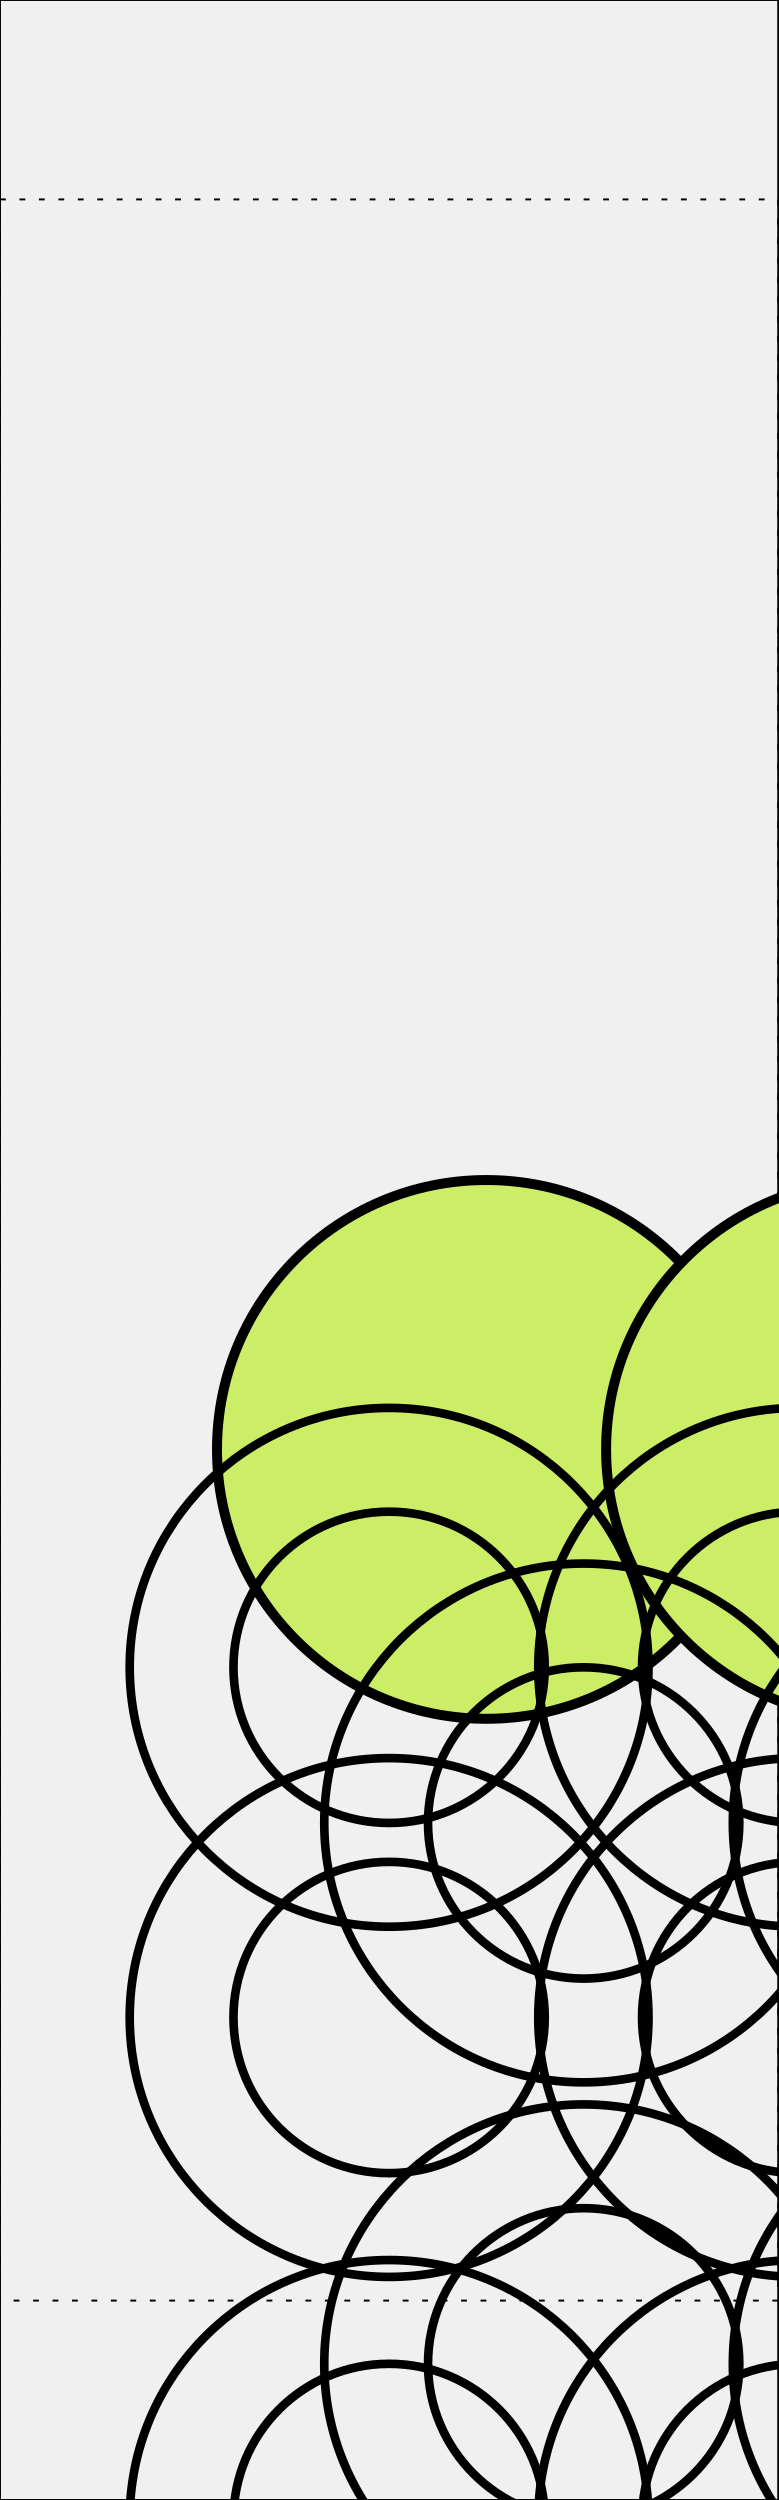
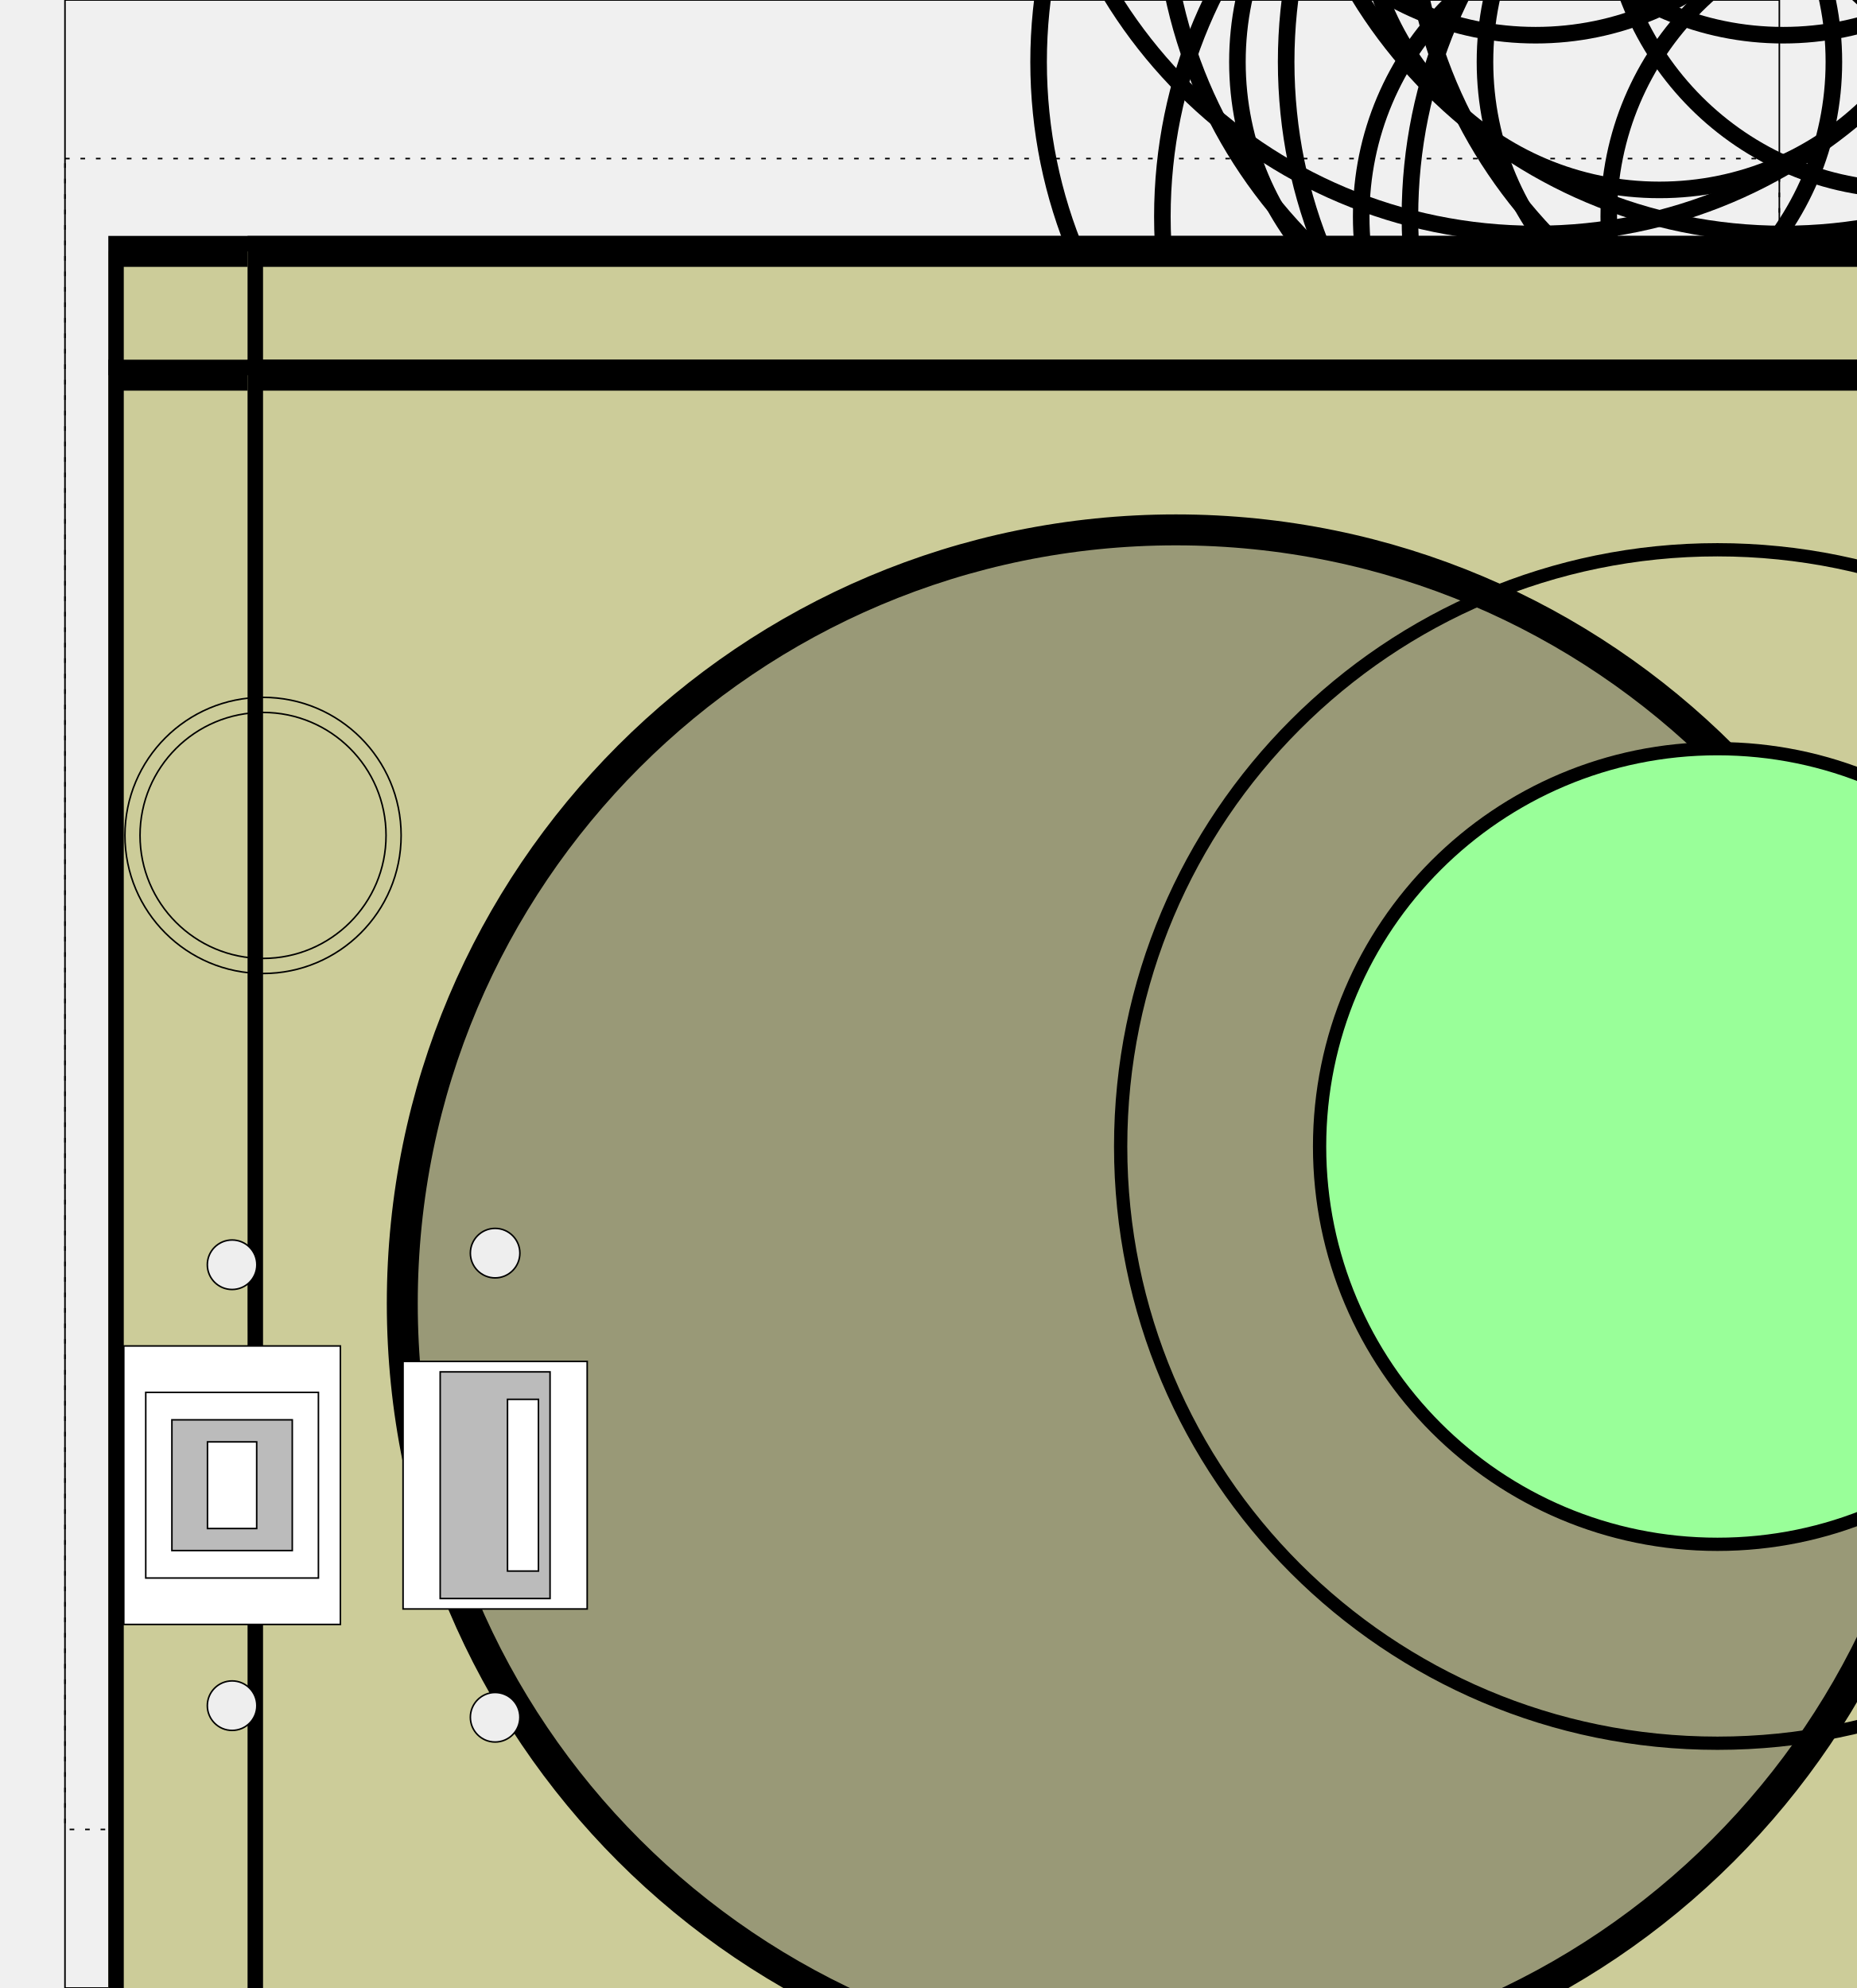
- <svg xmlns="http://www.w3.org/2000/svg" viewBox="0 0 40 128.5">
+ <svg xmlns="http://www.w3.org/2000/svg" viewBox="-75 0 120 128.5" overflow="visible">
  <style>
        rect, circle {
            fill: none;
            stroke: black;
            stroke-width: 0.1;
        }
        g.hide rect {
            visibility: hidden;
        }
        g.hide rect.keep {
            visibility: visible;
        }
    </style>
  <g class="xhide">
    <defs>
      <symbol id="Thoniconn-vertical" width="9" height="12" viewBox="-4.5 -6 9 12">
        <circle r="3" />
        <circle r="1.8" />
      </symbol>
      <symbol id="Thoniconn-vertical-ud" width="9" height="12" viewBox="-4.5 -6 9 12">
        <circle r="3" />
        <circle r="1.8" />
      </symbol>
      <symbol id="Thoniconn-horizontal" height="9" width="12" viewBox="-6 -4.5 12 9">
        <circle r="3" />
        <circle r="1.8" />
      </symbol>
      <symbol id="RGBled" height="7.8" width="7.8" viewBox="-3.9 -3.9 7.8 7.8">
        <circle r="2.7" style="fill:#CE6" />
      </symbol>
+       <symbol id="SongHuei" height="12.5" width="10.6" viewBox="-5.3 -5.5 10.6 12.5">
+         <circle r="3.2" />
+         <circle r="3.0" />
+       </symbol>
+       <symbol id="oled091" height="21.844" width="33.02" viewBox="0 0 21.844 33.02">
+         <circle cx="2.54" cy="2.54" r="1.27" />
+         <circle cx="30.48" cy="2.54" r="1.27" />
+         <circle cx="2.54" cy="19.304" r="1.27" />
+         <circle cx="30.48" cy="19.304" r="1.27" />
+         <rect x="2.54" y="5.207" width="29.972" height="11.43" style="fill:#444" />
+       </symbol>
+       <symbol id="SMDtact" height="6" width="6" viewBox="-3 -3 6 6">
+         <rect x="-3" y="-3" width="6" height="6" style="fill:#CC9" />
+         <circle r="2.5" style="fill:#997" />
+       </symbol>
+       <symbol id="Deltron" height="17.9" width="17.9" viewBox="-8.93 -8.93 17.9 17.9">
+         <circle r="7.95" />
+         <circle r="8.925" />
+       </symbol>
+       <symbol id="SparkfunRGBencoder" width="14" height="14.5" viewBox="-7 -7 14 14.5">
+         <circle r="4.5" />
+         <circle r="3" style="fill:#9F9" />
+       </symbol>
    </defs>
-     <rect class="keep" x="0" y="0" width="40" height="128.5" />
-     <rect class="keep" x="0" y="10.25" width="40" height="108" stroke-dasharray="0.3 0.7" stroke="#666" />
+     <rect class="keep" x="-70.8" y="0" width="110.8" height="128.5" />
+     <rect class="keep" x="-70.8" y="10.25" width="110.8" height="108" stroke-dasharray="0.3 0.7" stroke="#666" />
    <g id="pcb-area" transform="translate(0, 10.25)">
      <g transform="translate(0, -76)">
        <use href="#RGBled" x="5" y="76" />
        <use href="#RGBled" x="25" y="76" />
        <use href="#Thoniconn-vertical-ud" x="10" y="95.2" />
        <use href="#Thoniconn-vertical" x="0" y="87.2" />
        <use href="#Thoniconn-vertical-ud" x="31" y="95.2" />
        <use href="#Thoniconn-vertical" x="21" y="87.2" />
        <use href="#Thoniconn-vertical-ud" x="0" y="105.2" />
        <use href="#Thoniconn-vertical-ud" x="21" y="105.2" />
      </g>
      <g transform="translate(0, -41)">
        <use href="#Thoniconn-vertical-ud" x="0" y="96" />
        <use href="#Thoniconn-vertical" x="10" y="88" />
        <use href="#Thoniconn-vertical-ud" x="21" y="96" />
        <use href="#Thoniconn-vertical" x="31" y="88" />
      </g>
+       <use href="#SongHuei" x="-28" y="96.5" />
+       <use href="#SongHuei" x="-15" y="88.5" />
+       <use href="#SongHuei" x="-28" y="80.5" />
+       <use href="#SongHuei" x="-15" y="72.5" />
      <use href="#Thoniconn-vertical-ud" x="0" y="96" />
      <use href="#Thoniconn-vertical" x="10" y="88" />
      <use href="#Thoniconn-vertical-ud" x="21" y="96" />
      <use href="#Thoniconn-vertical" x="31" y="88" />
      <use href="#Thoniconn-vertical" x="0" y="80" />
      <use href="#Thoniconn-vertical" x="10" y="72" />
      <use href="#Thoniconn-vertical" x="21" y="80" />
      <use href="#Thoniconn-vertical" x="31" y="72" />
    </g>
+     <g transform="rotate(-90 20 90) translate(36 -42)">
+       <use href="#Thoniconn-vertical-ud" x="0" y="96" />
+       <use href="#Thoniconn-vertical" x="10" y="88" />
+       <use href="#Thoniconn-vertical-ud" x="21" y="96" />
+       <use href="#Thoniconn-vertical" x="31" y="88" />
+       <use href="#Thoniconn-vertical" x="0" y="80" />
+       <use href="#Thoniconn-vertical" x="10" y="72" />
+       <use href="#Thoniconn-vertical" x="21" y="80" />
+       <use href="#Thoniconn-vertical" x="31" y="72" />
+     </g>
+     <use href="#oled091" x="-60" y="12" />
+     <use href="#SMDtact" x="-68" y="12" />
+     <use href="#SMDtact" x="-59" y="12" />
+     <use href="#SMDtact" x="-68" y="20" />
+     <use href="#SMDtact" x="-59" y="20" />
+     <use href="#SparkfunRGBencoder" x="-24" y="12" />
+     <g transform="translate(-58 54)">
+       <circle r="7.95" />
+       <circle r="8.925" />
+     </g>
+     <g transform="translate(-60 96)">
+       <circle cy="-14.25" r="1.6" style="fill: #EEE" />
+       <circle cy="14.25" r="1.6" style="fill: #EEE" />
+       <rect y="-9" x="-7" height="18" width="14" style="fill:white" />
+       <rect y="-6" x="-5.58" height="12" width="11.16" style="" />
+       <rect y="-4.225" x="-3.89" height="8.45" width="7.78" style="fill:#BBB" />
+       <rect y="-2.8" x="-1.59" height="5.6" width="3.18" style="fill:white" />
+     </g>
+     <g transform="translate(-43 96)">
+       <circle cy="-15" r="1.6" style="fill: #EEE" />
+       <circle cy="15" r="1.6" style="fill: #EEE" />
+       <rect y="-8" x="-5.95" height="16" width="11.9" style="fill:white" />
+       <rect y="-7.325" x="-3.55" height="14.65" width="7.1" style="fill:#BBB" />
+       <rect y="-5.55" x="0.8" height="11.10" width="2" style="fill:white" />
+     </g>
  </g>
</svg>
